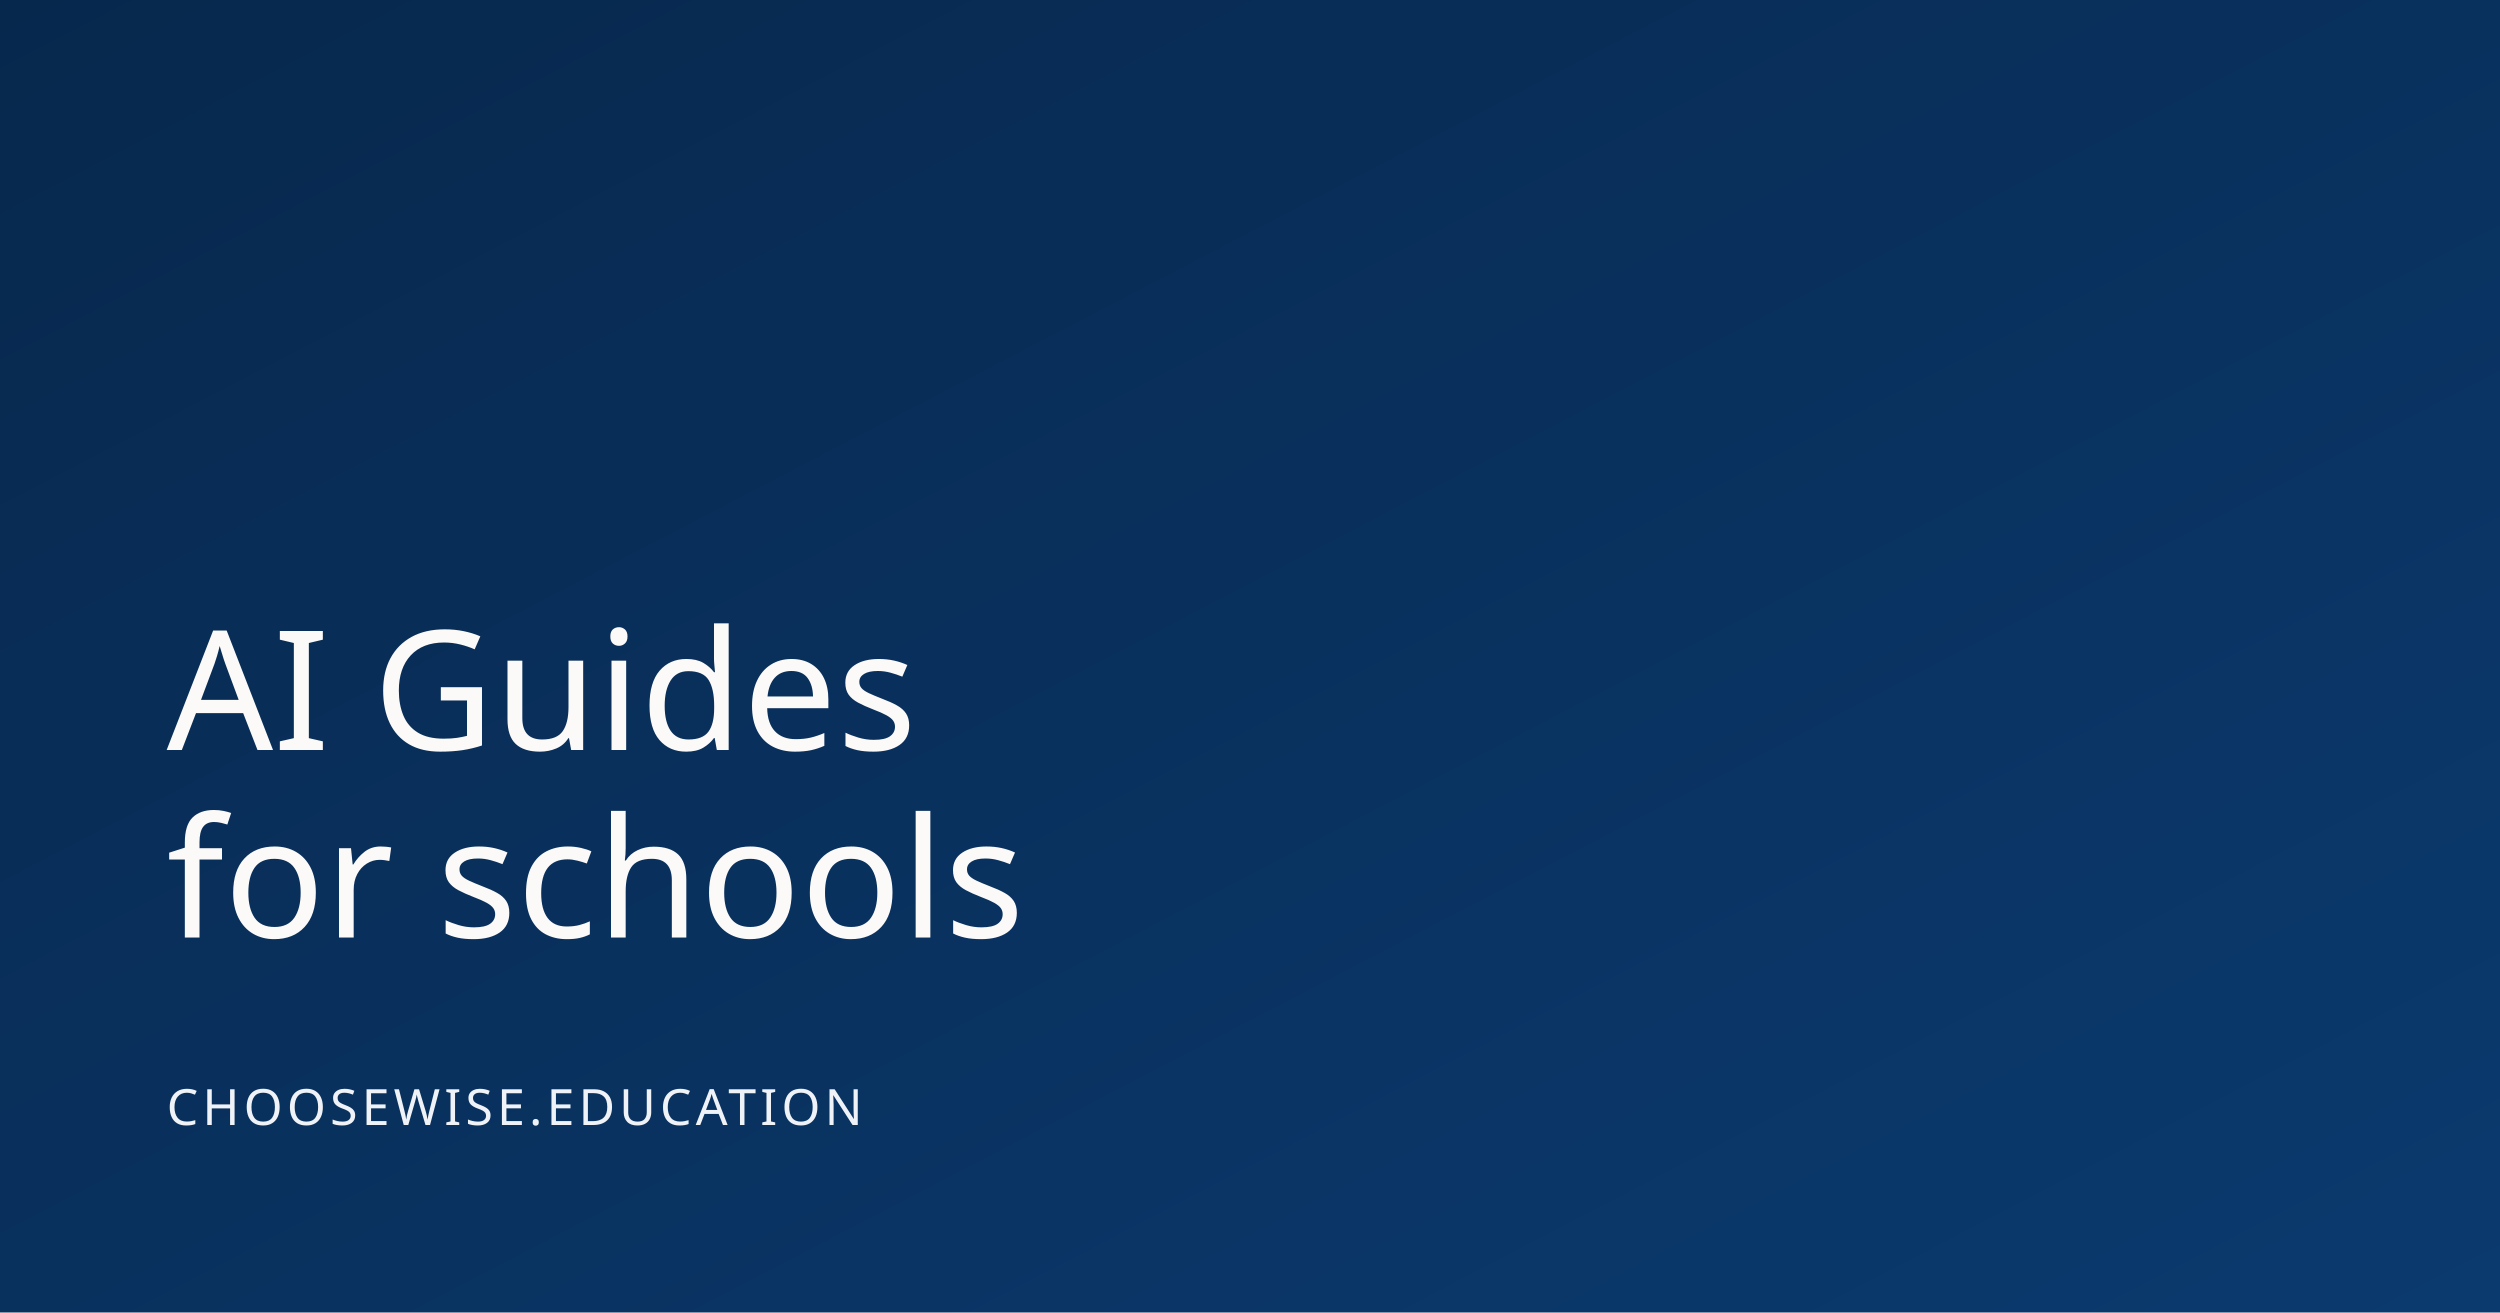
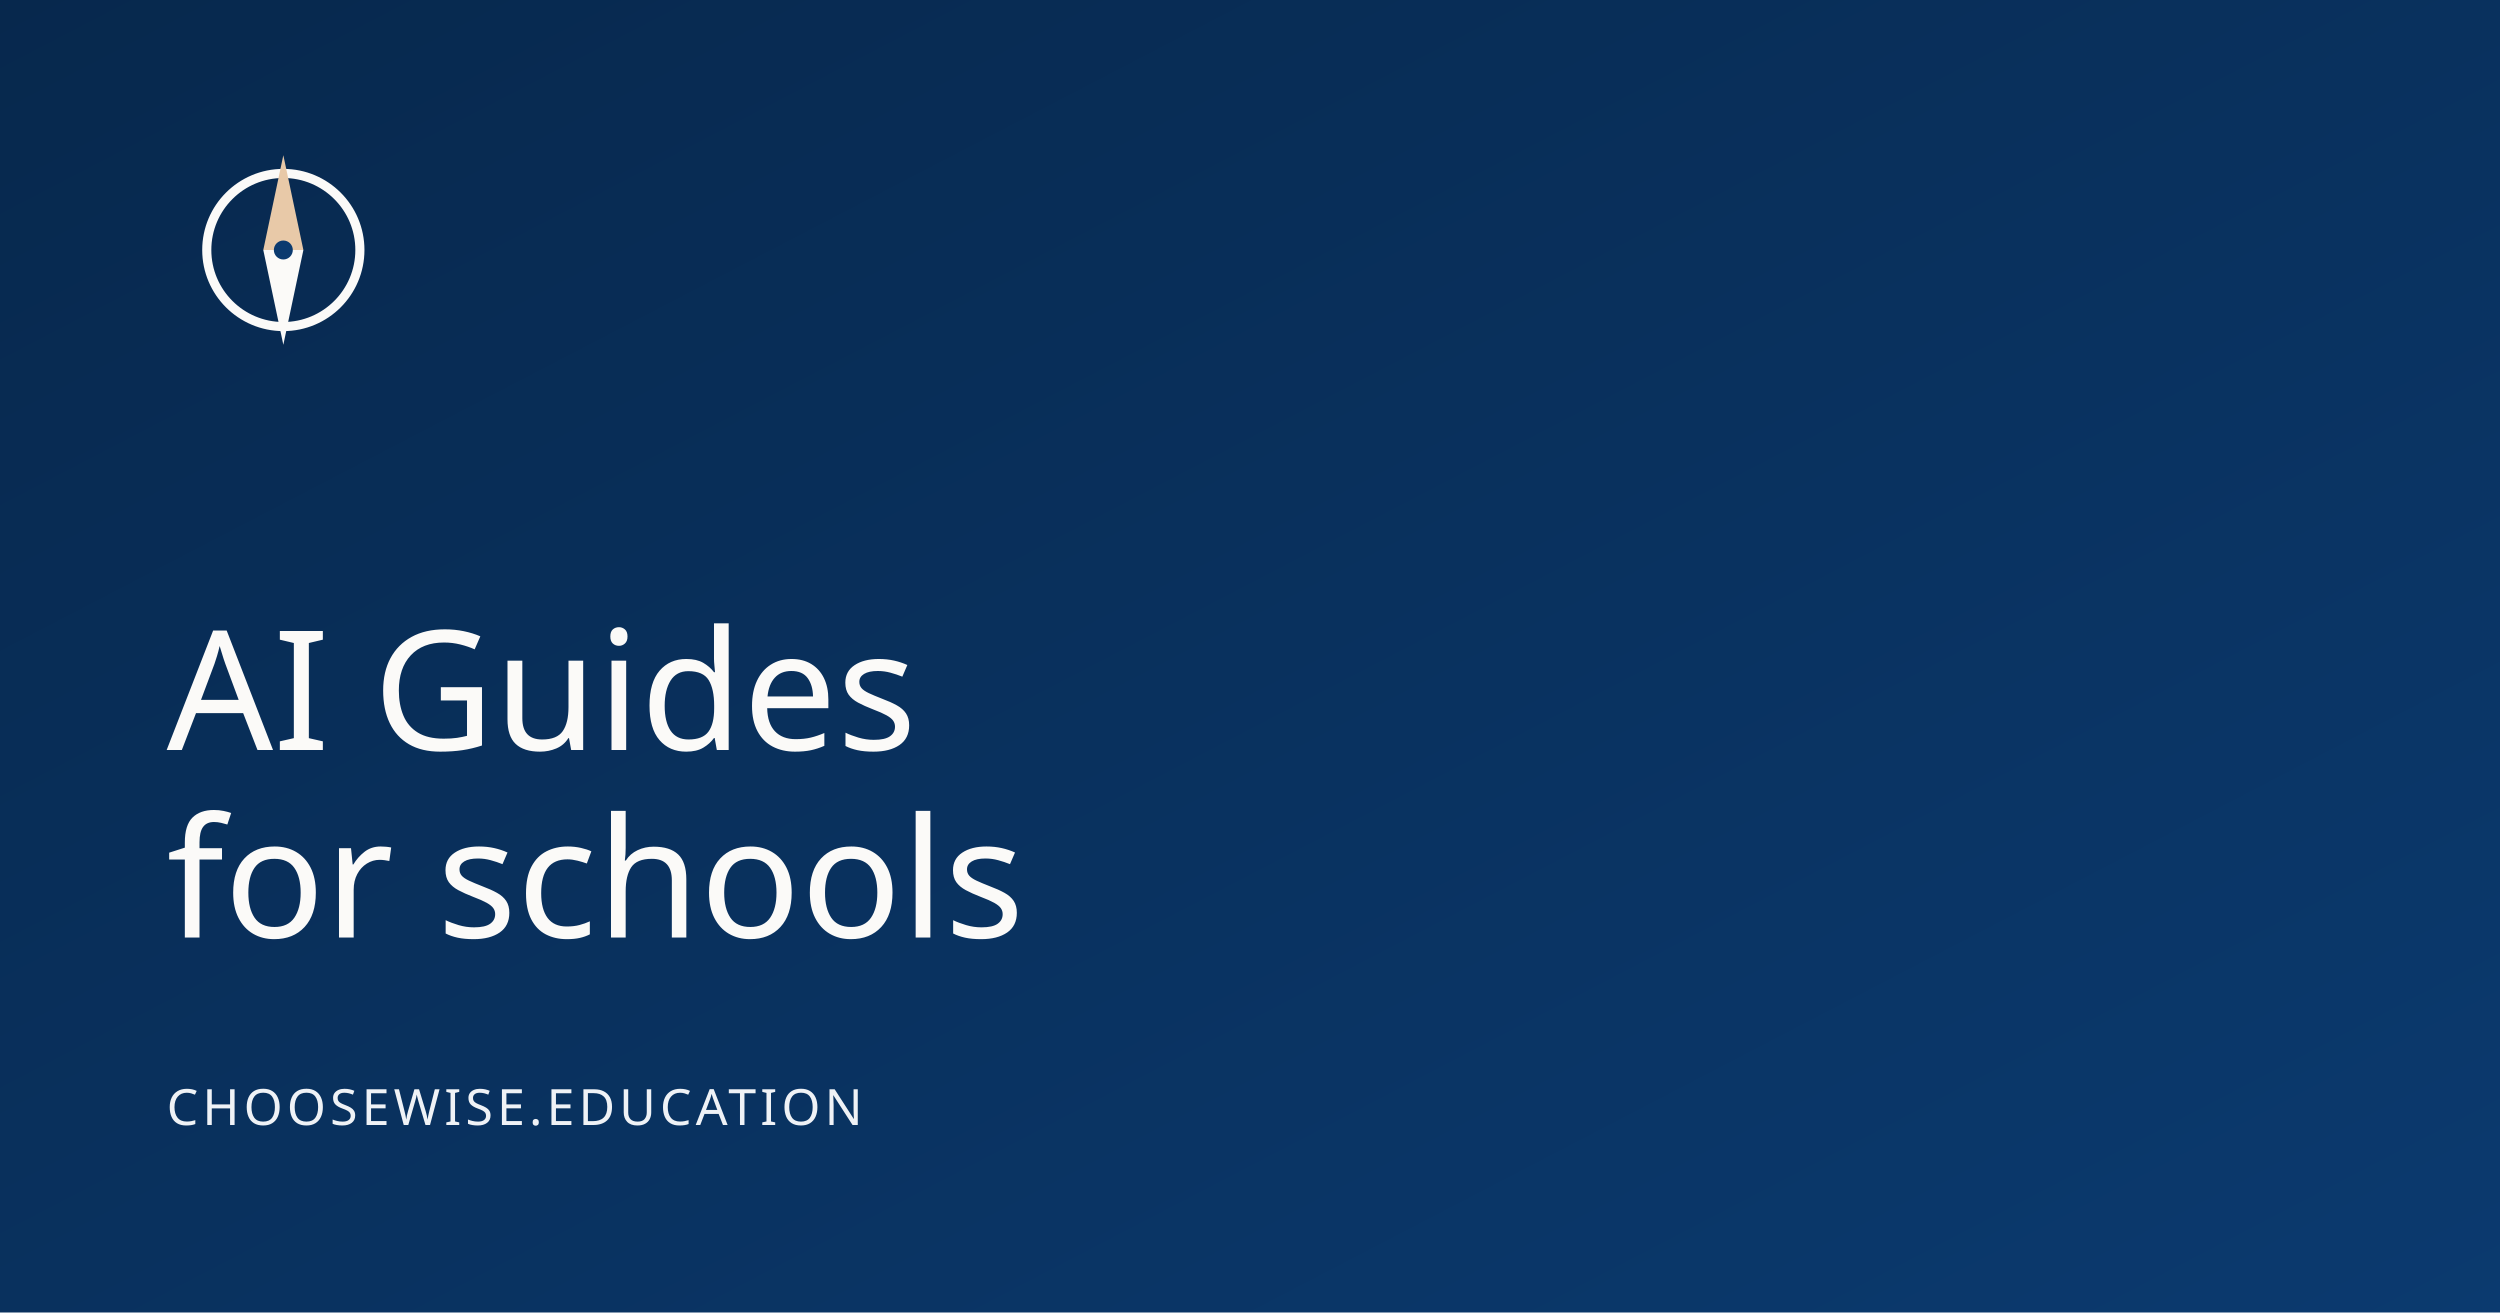
<svg xmlns="http://www.w3.org/2000/svg" viewBox="0 0 1200 630" width="1200" height="630">
  <defs>
    <style>
      @font-face {
        font-family: 'Hanken Grotesk';
        src: url('../../../fonts/hanken-grotesk/HankenGrotesk-VariableFont.woff2') format('woff2');
        font-weight: 300 600;
        font-style: normal;
      }
    </style>
    <linearGradient id="bg" x1="0" y1="0" x2="1" y2="1">
      <stop offset="0%" stop-color="#07284D" />
      <stop offset="100%" stop-color="#0B3A6F" />
    </linearGradient>
  </defs>
  <rect width="1200" height="630" fill="url(#bg)" />
+   <svg x="80" y="64" width="112" height="112" viewBox="0 0 64 64">
+     <circle cx="32" cy="32" r="21" fill="none" stroke="#FBFAF8" stroke-width="2.5" />
+     <path d="M32 58 L37.5 32 L26.5 32 Z" fill="#FBFAF8" />
+     <path d="M32 6 L37.5 32 L26.5 32 Z" fill="#E8C9A8" />
+     <circle cx="32" cy="32" r="2.6" fill="#0B3A6F" />
+   </svg>
  <text x="80" y="360" font-family="Hanken Grotesk, sans-serif" font-size="80" font-weight="300" fill="#FBFAF8">AI Guides</text>
  <text x="80" y="450" font-family="Hanken Grotesk, sans-serif" font-size="80" font-weight="300" fill="#FBFAF8">for schools</text>
  <text x="80" y="540" font-family="Hanken Grotesk, sans-serif" font-size="24" font-weight="500" fill="#EFF2F6" letter-spacing="2">CHOOSEWISE.EDUCATION</text>
</svg>
